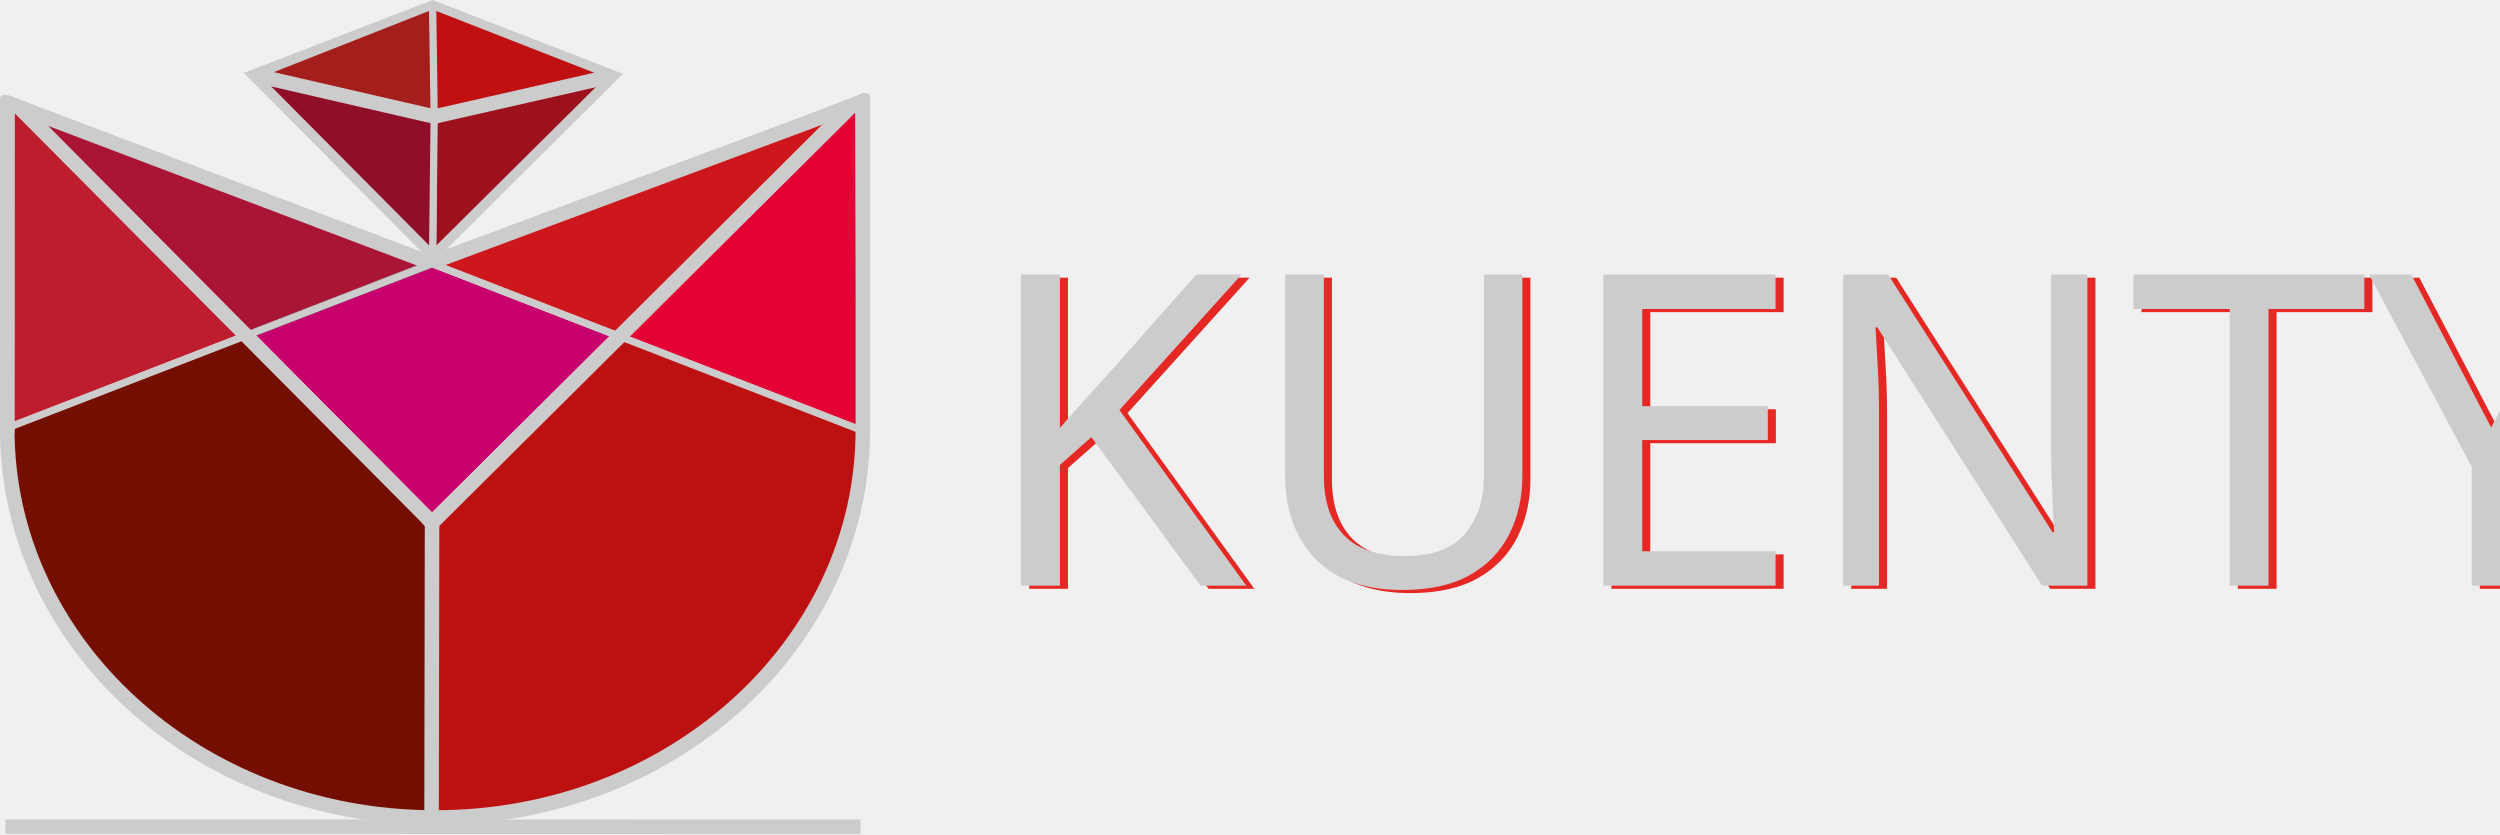
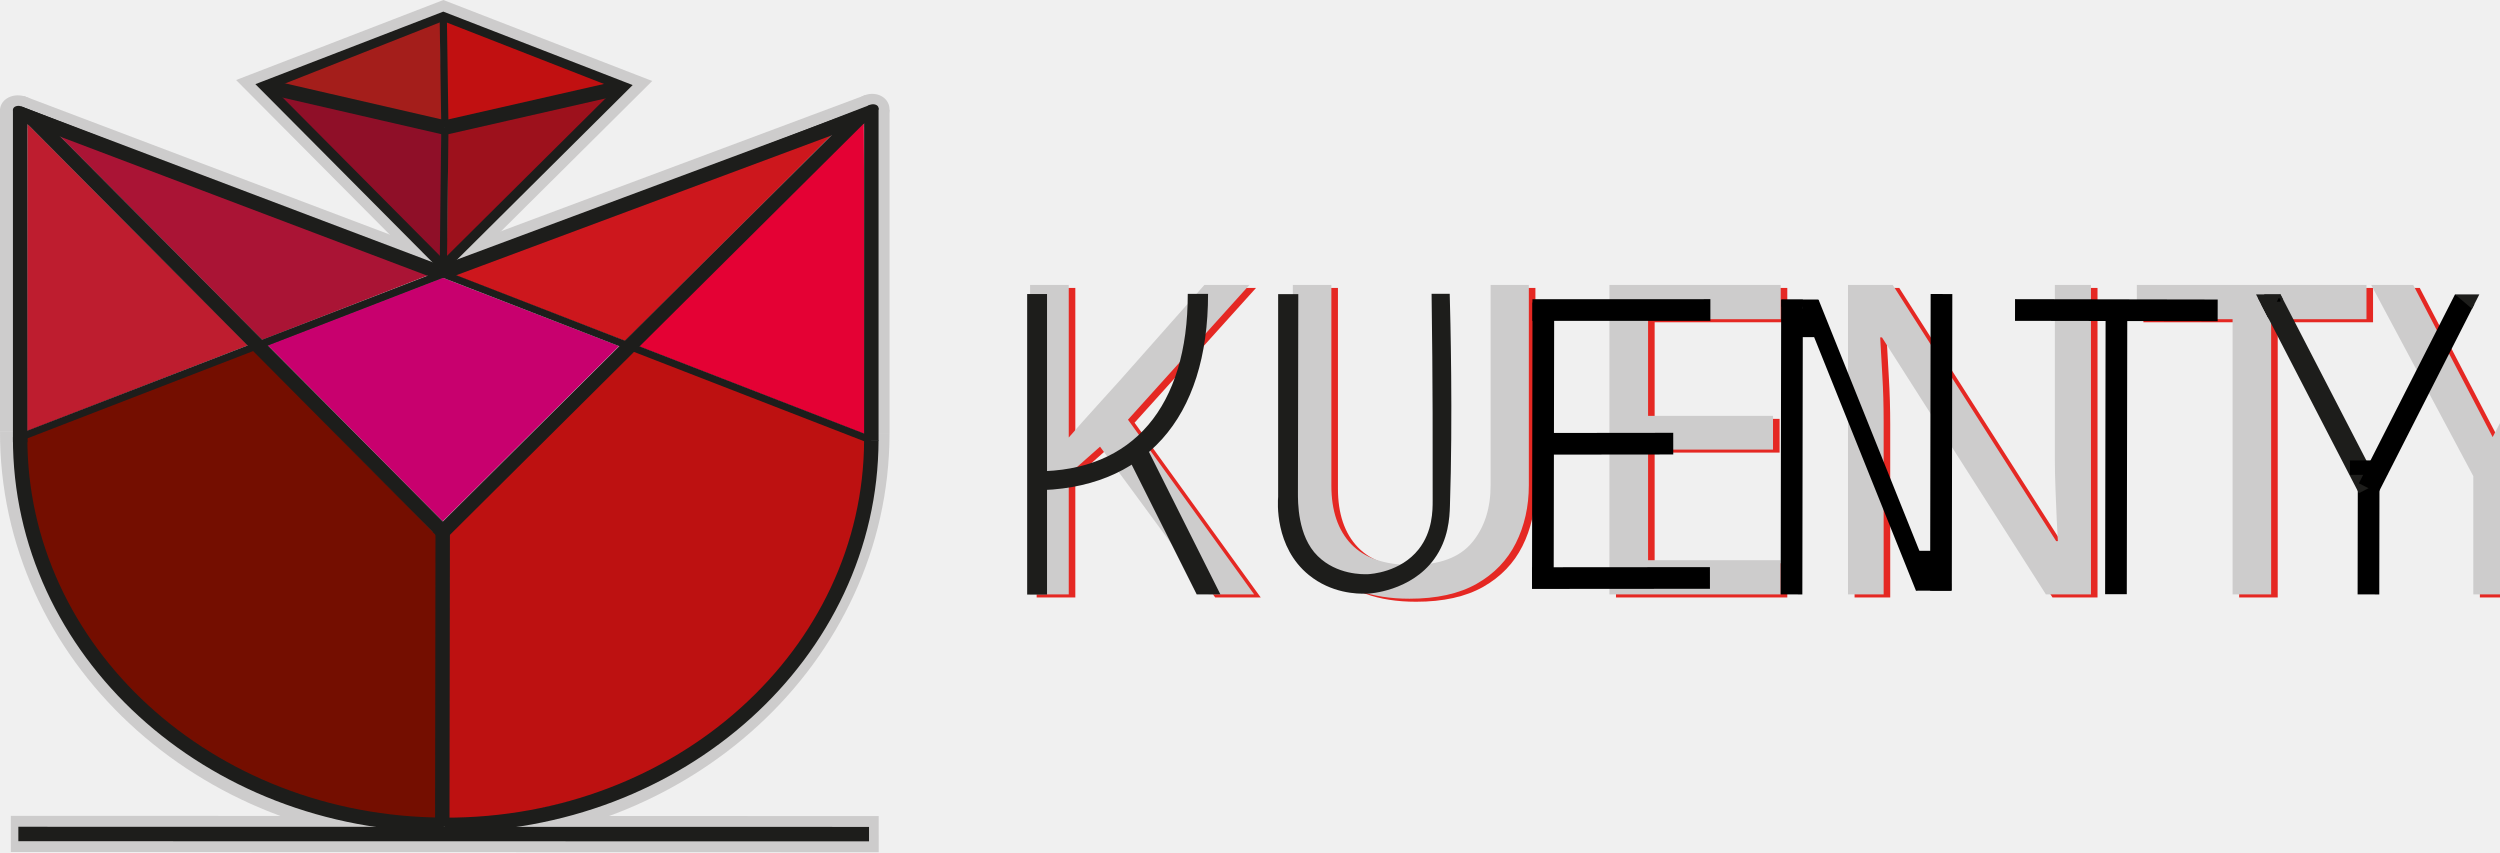
- <svg xmlns="http://www.w3.org/2000/svg" id="Capa_2" data-name="Capa 2" viewBox="0 0 344.27 114.86">
+ <svg xmlns="http://www.w3.org/2000/svg" id="Capa_2" data-name="Capa 2" viewBox="0 0 346.05 117.96">
  <defs>
    <style>
-       .cls-1, .cls-2 {
-         stroke-width: 2px;
+       .cls-1 {
+         stroke-width: 4px;
      }

-       .cls-1, .cls-2, .cls-3 {
-         stroke: #cdcccc;
-       }
- 
-       .cls-1, .cls-2, .cls-3, .cls-4 {
+       .cls-1, .cls-2, .cls-3, .cls-4, .cls-5, .cls-6, .cls-7, .cls-8, .cls-9, .cls-10, .cls-11, .cls-12 {
        stroke-miterlimit: 10;
      }

-       .cls-1, .cls-3 {
+       .cls-1, .cls-2, .cls-3, .cls-4, .cls-5, .cls-6, .cls-7, .cls-9, .cls-11, .cls-12 {
        fill: none;
      }

-       .cls-5 {
+       .cls-1, .cls-2, .cls-5, .cls-6, .cls-7 {
+         stroke: #000;
+       }
+ 
+       .cls-13 {
        fill: #e52823;
      }

-       .cls-5, .cls-6 {
+       .cls-13, .cls-14 {
        font-family: CascadiaCodeRoman-SemiLight, 'Cascadia Code';
        font-size: 60px;
        font-variation-settings: 'wght' 350;
      }

-       .cls-2 {
+       .cls-15 {
+         fill: #e40134;
+       }
+ 
+       .cls-3, .cls-4, .cls-8, .cls-10, .cls-11 {
+         stroke: #1d1d1b;
+       }
+ 
+       .cls-3, .cls-5, .cls-12 {
+         stroke-width: 3px;
+       }
+ 
+       .cls-16 {
+         fill: #c8006e;
+       }
+ 
+       .cls-17 {
+         fill: #aa1435;
+       }
+ 
+       .cls-6 {
+         stroke-width: 2.5px;
+       }
+ 
+       .cls-18, .cls-14 {
+         fill: #cdcccc;
+       }
+ 
+       .cls-19 {
+         fill: #9d111c;
+       }
+ 
+       .cls-7, .cls-10, .cls-11 {
+         stroke-width: 2px;
+       }
+ 
+       .cls-8 {
+         fill: #e30613;
+       }
+ 
+       .cls-9 {
+         stroke-width: 5px;
+       }
+ 
+       .cls-9, .cls-12 {
+         stroke: #cdcccc;
+       }
+ 
+       .cls-10 {
        fill: #fff;
      }

-       .cls-7 {
-         fill: #e40134;
-       }
- 
-       .cls-8 {
-         fill: #c8006e;
-       }
- 
-       .cls-9 {
-         fill: #aa1435;
-       }
- 
-       .cls-10, .cls-6 {
-         fill: #cdcccc;
-       }
- 
-       .cls-11 {
-         fill: #9d111c;
-       }
- 
-       .cls-4 {
-         fill: #e30613;
-         stroke: #1d1d1b;
-       }
- 
-       .cls-12 {
+       .cls-20 {
        fill: #c11011;
      }

-       .cls-13 {
+       .cls-21 {
        fill: #a41e1b;
      }

-       .cls-14 {
+       .cls-22 {
        fill: #8f0f28;
      }

-       .cls-15 {
+       .cls-23 {
        fill: #bd1111;
      }

-       .cls-16 {
+       .cls-24 {
        fill: #740e00;
      }

-       .cls-17 {
+       .cls-25 {
        fill: #be1d2f;
      }

-       .cls-18 {
+       .cls-26 {
        fill: #cd171d;
      }

-       .cls-19 {
+       .cls-27 {
        fill: #1d1d1b;
      }
    </style>
  </defs>
  <g id="Capa_3" data-name="Capa 3">
-     <text class="cls-5" transform="translate(135.96 81.08) scale(.99 1)">
+     <line class="cls-9" x1="1.5" y1="115.43" x2="121.63" y2="115.46" />
+     <polygon class="cls-9" points="61.37 2.68 85.79 12.15 61.38 36.41 37.15 12.03 61.37 2.68" />
+     <ellipse class="cls-18" cx="120.51" cy="15.33" rx="2.65" ry="2.3" transform="translate(1.51 39.76) rotate(-18.85)" />
+     <ellipse class="cls-18" cx="2.71" cy="15.51" rx="2.29" ry="2.74" transform="translate(-12.99 14.27) rotate(-75.54)" />
+     <line class="cls-12" x1="60.65" y1="36.61" x2="2.79" y2="14.7" />
+     <line class="cls-12" x1="61.84" y1="36.41" x2="120.27" y2="14.58" />
+     <line class="cls-12" x1="121.63" y1="60.07" x2="121.63" y2="15.2" />
+     <line class="cls-12" x1="1.5" y1="59.68" x2="1.5" y2="15.32" />
+     <g>
+       <path class="cls-12" d="M1.5,59.68c-.09,30.72,26.65,55.67,59.79,55.77" />
+       <path class="cls-12" d="M121.63,60.07c-.09,30.71-27.02,55.48-60.19,55.38" />
+     </g>
+     <text class="cls-13" transform="translate(137.74 82.7) scale(.99 1)">
      <tspan x="0" y="0">KUENTY</tspan>
    </text>
-     <text class="cls-6" transform="translate(134.85 80.65) scale(.99 1)">
+     <text class="cls-14" transform="translate(136.83 82.28) scale(.99 1)">
      <tspan x="0" y="0">KUENTY</tspan>
    </text>
-     <polygon class="cls-9" points="58.16 36.24 34.5 45.44 4.8 15.55 58.16 36.24" />
-     <polygon class="cls-8" points="59.49 36.83 83.91 46.3 59.49 70.56 35.27 46.18 59.49 36.83" />
-     <polygon class="cls-7" points="86.52 46.3 117.79 15.12 117.94 58.51 86.52 46.3" />
-     <path class="cls-16" d="M58.57,112.56l.1-40.08-25.54-25.83L1.62,58.9s-1.03,48.48,56.95,53.65Z" />
-     <line class="cls-4" x1="59.52" y1="36.3" x2="33.89" y2="46.21" />
-     <polygon class="cls-2" points="59.58 1.07 84 10.54 59.58 34.8 35.36 10.42 59.58 1.07" />
-     <polygon class="cls-18" points="115.11 15.31 84.73 45.6 60.69 36.31 115.11 15.31" />
-     <polygon class="cls-17" points="32.54 46.2 1.97 58.07 2 15.53 32.54 46.2" />
-     <path class="cls-15" d="M59.79,112.22l.1-39.8,26.09-25.44,32.29,12.41s.99,48.44-58.48,52.83Z" />
+     <polygon class="cls-17" points="59.94 37.85 36.29 47.05 6.59 17.16 59.94 37.85" />
+     <polygon class="cls-16" points="61.27 38.44 85.69 47.9 61.28 72.16 37.05 47.78 61.27 38.44" />
+     <polygon class="cls-15" points="88.31 47.91 119.57 16.73 119.73 60.12 88.31 47.91" />
+     <path class="cls-24" d="M60.36,114.17l.1-40.08-25.54-25.83L3.4,60.51s-1.03,48.48,56.95,53.65Z" />
+     <line class="cls-8" x1="61.3" y1="37.91" x2="35.67" y2="47.82" />
+     <polygon class="cls-10" points="61.36 2.68 85.78 12.15 61.37 36.41 37.14 12.03 61.36 2.68" />
+     <polygon class="cls-26" points="116.89 16.92 86.51 47.21 62.47 37.92 116.89 16.92" />
+     <polygon class="cls-25" points="34.32 47.81 3.75 59.68 3.79 17.14 34.32 47.81" />
+     <path class="cls-23" d="M61.58,113.83l.1-39.8,26.09-25.44,32.29,12.41s.99,48.44-58.48,52.83Z" />
    <g>
-       <line class="cls-1" x1="59.43" y1="112.85" x2="59.5" y2="70.65" />
-       <line class="cls-1" x1=".76" y1="113.83" x2="118.5" y2="113.86" />
-       <path class="cls-1" d="M1,58.94c-.09,29.54,26.13,53.53,58.64,53.63" />
-       <line class="cls-1" x1="1" y1="13.6" x2="1" y2="59.6" />
-       <line class="cls-1" x1="58.79" y1="72.71" x2="117.33" y2="14.54" />
-       <line class="cls-1" x1="2.52" y1="14.65" x2="59.76" y2="72.25" />
-       <line class="cls-3" x1="1" y1="13.6" x2="118.82" y2="59.32" />
-       <line class="cls-3" x1="118.83" y1="13.38" x2=".94" y2="58.95" />
-       <path class="cls-1" d="M118.82,59.32c-.09,29.53-26.5,53.35-59.03,53.25" />
-       <line class="cls-1" x1="118.83" y1="13.38" x2="118.82" y2="59.39" />
-       <ellipse class="cls-10" cx=".89" cy="13.71" rx=".64" ry=".9" transform="translate(-12.69 11.61) rotate(-77.5)" />
-       <ellipse class="cls-19" cx="2.36" cy="14.88" rx=".55" ry=".81" transform="translate(-12.53 17.2) rotate(-89.82)" />
-       <ellipse class="cls-10" cx="118.94" cy="13.48" rx=".9" ry=".64" transform="translate(-.18 25.3) rotate(-12.14)" />
-       <ellipse class="cls-19" cx="117.61" cy="14.51" rx=".64" ry=".9" transform="translate(77.99 126.19) rotate(-77.5)" />
+       <line class="cls-11" x1="61.22" y1="114.45" x2="61.28" y2="72.26" />
+       <line class="cls-11" x1="2.54" y1="115.44" x2="120.29" y2="115.46" />
+       <path class="cls-11" d="M2.79,60.54c-.09,29.54,26.13,53.53,58.64,53.63" />
+       <line class="cls-11" x1="2.79" y1="15.2" x2="2.79" y2="61.21" />
+       <line class="cls-11" x1="60.57" y1="74.32" x2="119.11" y2="16.15" />
+       <line class="cls-11" x1="4.31" y1="16.26" x2="61.55" y2="73.86" />
+       <line class="cls-4" x1="2.79" y1="15.2" x2="120.61" y2="60.93" />
+       <line class="cls-4" x1="120.61" y1="14.98" x2="2.73" y2="60.55" />
+       <path class="cls-11" d="M120.61,60.93c-.09,29.53-26.5,53.35-59.03,53.25" />
+       <line class="cls-11" x1="120.61" y1="14.98" x2="120.61" y2="61" />
+       <ellipse class="cls-27" cx="2.68" cy="15.32" rx=".64" ry=".9" transform="translate(-12.86 14.61) rotate(-77.5)" />
+       <ellipse class="cls-27" cx="4.15" cy="16.49" rx=".55" ry=".81" transform="translate(-12.36 20.58) rotate(-89.82)" />
+       <ellipse class="cls-27" cx="120.72" cy="15.09" rx=".9" ry=".64" transform="translate(-.47 25.72) rotate(-12.14)" />
+       <ellipse class="cls-27" cx="119.39" cy="16.12" rx=".64" ry=".9" transform="translate(77.82 129.2) rotate(-77.5)" />
    </g>
-     <polygon class="cls-14" points="59.39 16.21 36.51 11.06 59.28 33.98 59.39 16.21" />
-     <polygon class="cls-11" points="60.07 33.82 82.7 11.35 60.18 16.32 60.07 33.82" />
-     <polygon class="cls-13" points="36.85 10.27 59.4 15.52 59.15 1.48 36.85 10.27" />
-     <polygon class="cls-12" points="82.7 10.36 59.99 1.48 60.04 15.53 82.7 10.36" />
-     <line class="cls-3" x1="59.58" y1="1.07" x2="59.79" y2="16.05" />
-     <line class="cls-3" x1="59.58" y1="34.8" x2="59.79" y2="16.05" />
-     <line class="cls-1" x1="35.36" y1="10.42" x2="59.79" y2="16.05" />
-     <line class="cls-1" x1="84" y1="10.54" x2="59.79" y2="16.05" />
-     <line class="cls-1" x1="59.69" y1="36.05" x2="119.09" y2="13.92" />
-     <line class="cls-1" x1="58.87" y1="36.05" x2="1" y2="14.14" />
+     <polygon class="cls-22" points="61.18 17.82 38.3 12.67 61.07 35.59 61.18 17.82" />
+     <polygon class="cls-19" points="61.86 35.43 84.48 12.96 61.97 17.93 61.86 35.43" />
+     <polygon class="cls-21" points="38.63 11.88 61.18 17.13 60.94 3.08 38.63 11.88" />
+     <polygon class="cls-20" points="84.49 11.97 61.77 3.09 61.83 17.13 84.49 11.97" />
+     <line class="cls-4" x1="61.36" y1="2.68" x2="61.58" y2="17.66" />
+     <line class="cls-4" x1="61.37" y1="36.41" x2="61.58" y2="17.66" />
+     <line class="cls-11" x1="37.14" y1="12.03" x2="61.58" y2="17.66" />
+     <line class="cls-11" x1="85.78" y1="12.15" x2="61.58" y2="17.66" />
+     <line class="cls-11" x1="61.47" y1="37.66" x2="120.87" y2="15.53" />
+     <line class="cls-11" x1="60.65" y1="37.66" x2="2.79" y2="15.75" />
+     <g>
+       <rect class="cls-27" x="142.18" y="40.7" width="2.75" height="41.6" />
+       <path class="cls-27" d="M142.91,67.88l.53-2.64c3.34,0,6.31-.55,8.92-1.64s4.8-2.69,6.59-4.79,3.14-4.67,4.07-7.71c.93-3.04,1.39-6.51,1.39-10.42h2.81c0,4.32-.54,8.16-1.61,11.53-1.07,3.37-2.65,6.22-4.73,8.54s-4.62,4.09-7.63,5.3c-3.01,1.21-6.46,1.82-10.34,1.82Z" />
+       <polygon class="cls-27" points="165.65 82.28 156.1 63.23 158.5 61.48 168.93 82.28 165.65 82.28" />
+     </g>
+     <path class="cls-27" d="M189.22,82.17c-1.44,.06-4.94-.06-8.04-2.57-4.78-3.88-4.31-10.21-4.26-10.81v-28.08h2.79l-.05,27.44s0,0,0,0c0,1.25-.08,6.06,2.74,8.82,2.66,2.61,6.24,2.53,6.93,2.51,.39-.02,4.52-.25,7.05-3.46,1.93-2.45,1.93-5.38,1.93-6.73,0-6.48,.03-16.31-.15-28.62h2.51c.09,3.14,.44,17.07,.03,29.36-.05,1.61-.19,4.63-2.19,7.37-3.25,4.45-8.94,4.77-9.28,4.78Z" />
+     <line class="cls-5" x1="213.63" y1="41.88" x2="213.56" y2="80.98" />
+     <line class="cls-5" x1="236.69" y1="80" x2="212.06" y2="80.02" />
+     <line class="cls-5" x1="236.75" y1="42.91" x2="212.12" y2="42.92" />
+     <line class="cls-5" x1="231.61" y1="61.41" x2="214.15" y2="61.43" />
+     <line class="cls-5" x1="248.05" y1="41.47" x2="247.98" y2="82.28" />
+     <line class="cls-5" x1="268.74" y1="40.7" x2="268.67" y2="81.76" />
+     <line class="cls-6" x1="250.57" y1="41.96" x2="266.37" y2="81.31" />
+     <line class="cls-2" x1="246.59" y1="41.96" x2="251.69" y2="41.96" />
+     <line class="cls-2" x1="265.25" y1="81.26" x2="270.08" y2="81.27" />
+     <line class="cls-1" x1="264.95" y1="78.24" x2="269.09" y2="78.25" />
+     <line class="cls-1" x1="246.98" y1="44.66" x2="251.17" y2="44.67" />
+     <line class="cls-5" x1="292.96" y1="42.28" x2="292.89" y2="82.25" />
+     <line class="cls-5" x1="278.92" y1="42.91" x2="306.97" y2="42.96" />
+     <line class="cls-5" x1="327.87" y1="64.83" x2="327.84" y2="82.28" />
+     <line class="cls-3" x1="314.34" y1="41.46" x2="327.85" y2="67.58" />
+     <line class="cls-5" x1="341.16" y1="41.43" x2="327.85" y2="67.58" />
+     <line class="cls-7" x1="325.28" y1="64.73" x2="330.43" y2="64.73" />
+     <line class="cls-2" x1="313.43" y1="41.26" x2="315.66" y2="41.26" />
+     <rect class="cls-27" x="313.17" y="40.83" width="1.01" height="2.97" transform="translate(15.63 148.87) rotate(-27.35)" />
+     <polygon class="cls-27" points="314.02 44.11 312.28 40.75 315.66 40.75 314.02 44.11" />
+     <polygon class="cls-27" points="316.04 41.48 315.66 40.75 315.01 41.13 316.04 41.48" />
+     <polygon class="cls-27" points="342.18 42.74 343.19 40.75 339.82 40.75 342.18 42.74" />
  </g>
</svg>
